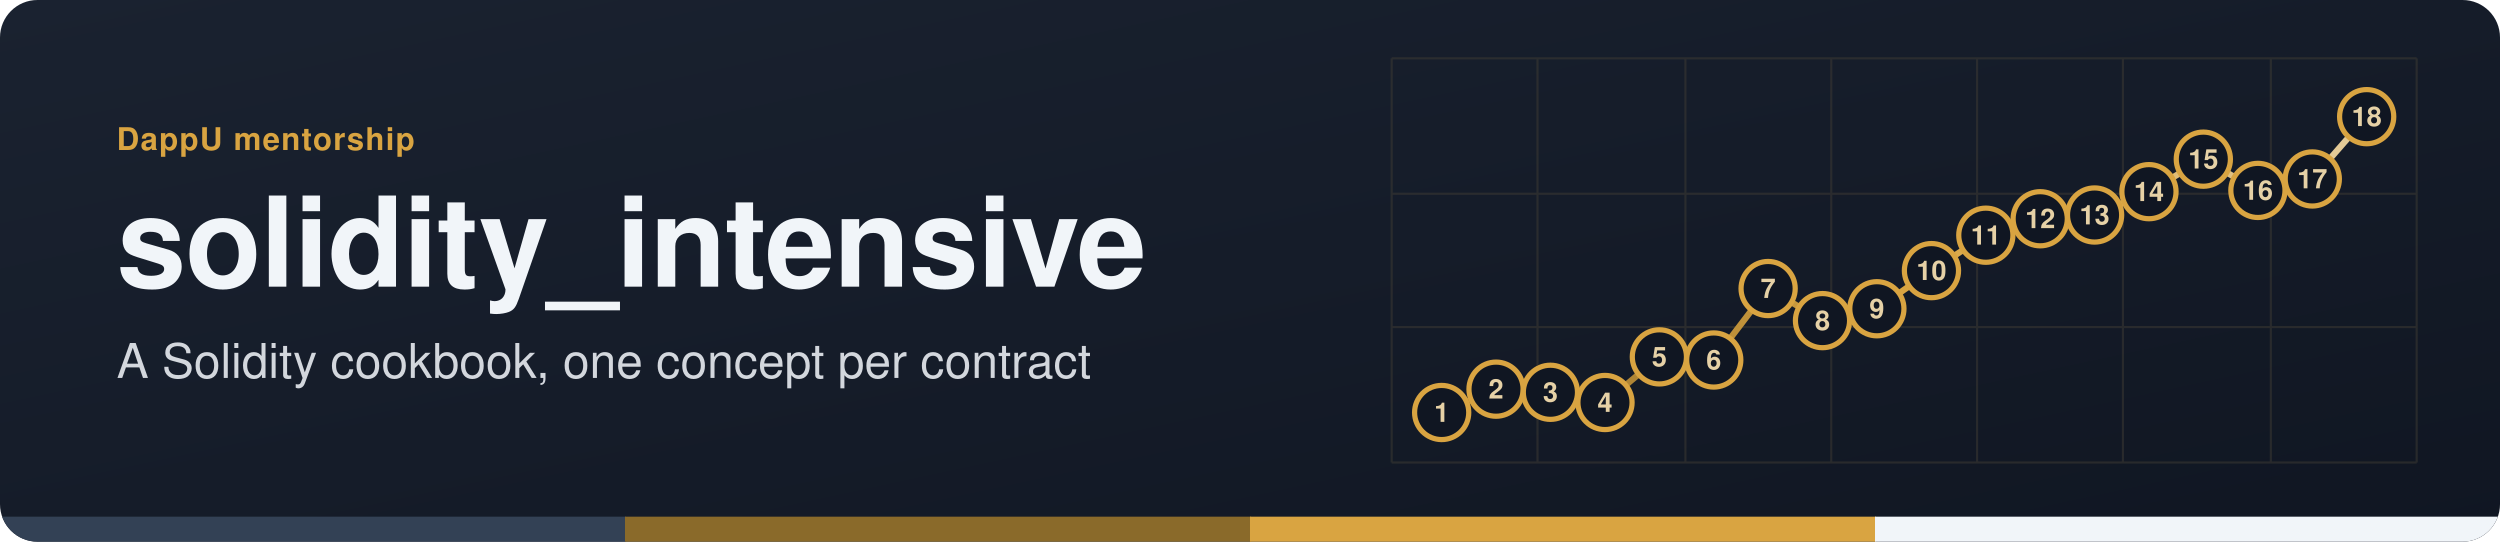
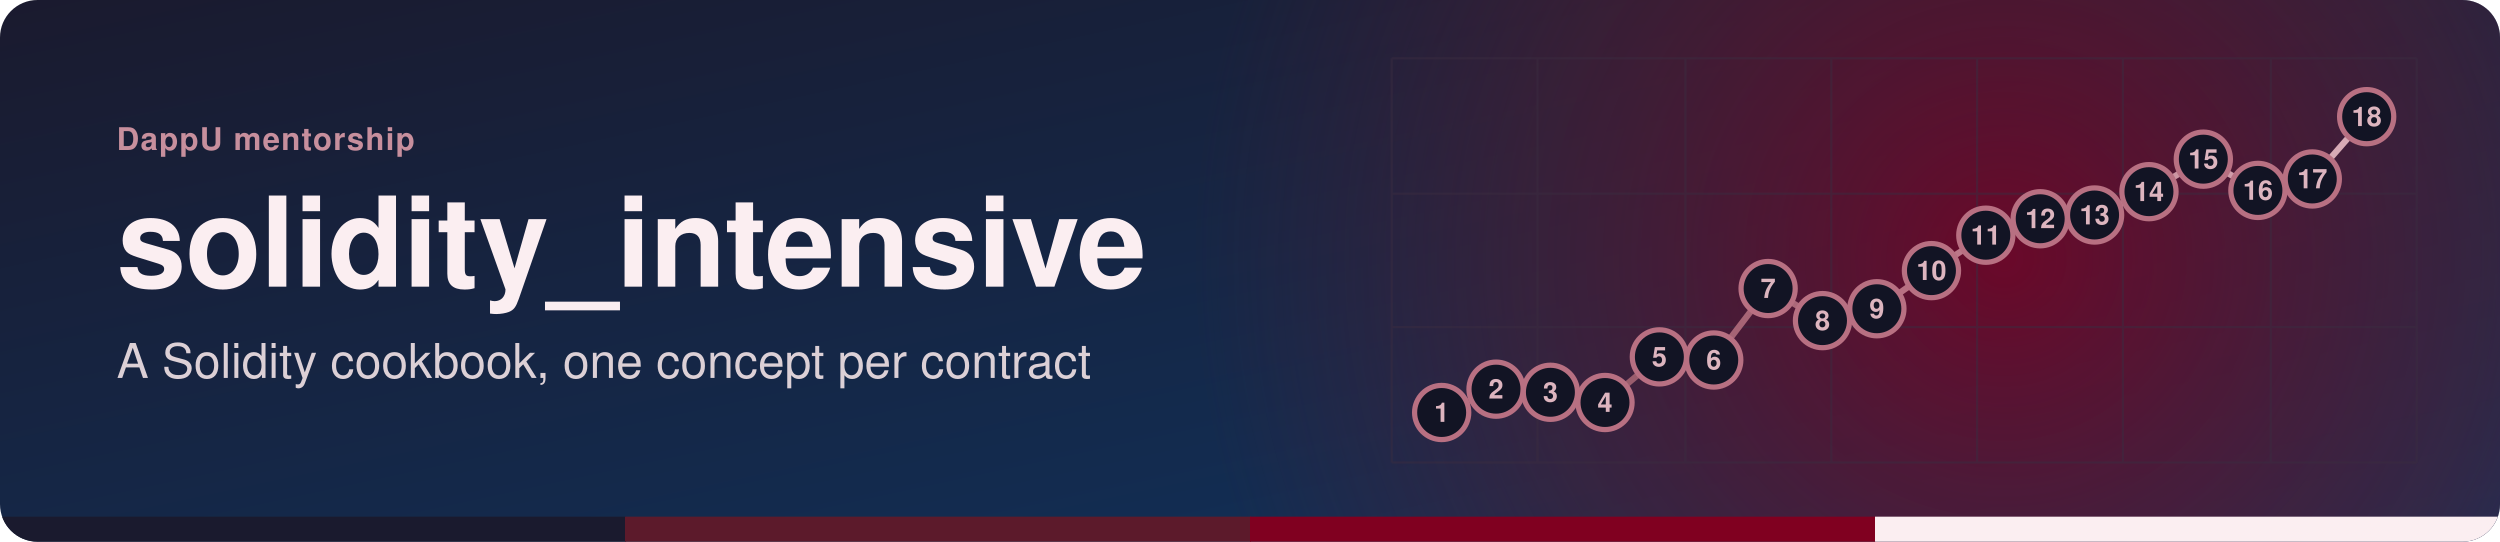
<svg xmlns="http://www.w3.org/2000/svg" width="1200" height="260" viewBox="0 0 1200 260" role="img" aria-labelledby="t d">
  <style>
    /* Motion only for readers who have not asked for less. Outside this block everything is in its finished state. */
    @media (prefers-reduced-motion: no-preference) {
      .draw { stroke-dasharray: 100; animation: draw 2.6s cubic-bezier(.4,0,.2,1) both; }
      .arrive { animation: arrive .5s ease-out both; }
      .breathe { transform-box: fill-box; transform-origin: center; animation: breathe 8s steps(48) 3s infinite; }
      .halo { transform-box: fill-box; transform-origin: center; animation: halo 5s steps(60) 3.6s infinite; }
    }
    @keyframes draw { from { stroke-dashoffset: 100 } to { stroke-dashoffset: 0 } }
    @keyframes arrive { from { opacity: 0 } to { opacity: 1 } }
    @keyframes breathe { 0%, 100% { transform: scale(1) } 50% { transform: scale(1.07) } }
    @keyframes halo { 0% { opacity: .55; transform: scale(1) } 70%, 100% { opacity: 0; transform: scale(2.1) } }
    .halo { opacity: 0 }
  </style>
  <defs>
    <linearGradient id="ground" x1="0" y1="0" x2="1" y2="1">
-       <stop offset="0" stop-color="#1a2230" />
-       <stop offset="1" stop-color="#101622" />
+       <stop offset="0" stop-color="#1a1a2e" />
+       <stop offset="1" stop-color="#0f3460" />
    </linearGradient>
    <linearGradient id="line" gradientUnits="userSpaceOnUse" x1="668" y1="0" x2="1160" y2="0">
-       <stop offset="0.00" stop-color="#8a6a2a" />
-       <stop offset="0.50" stop-color="#d9a441" />
-       <stop offset="1.00" stop-color="#e6d1a6" />
+       <stop offset="0.00" stop-color="#804c5a" />
+       <stop offset="0.50" stop-color="#b87082" />
+       <stop offset="1.00" stop-color="#ddb5bf" />
    </linearGradient>
    <linearGradient id="fade" gradientUnits="userSpaceOnUse" x1="620" y1="0" x2="1200" y2="0">
-       <stop offset="0" stop-color="#d9a441" stop-opacity="0" />
-       <stop offset=".35" stop-color="#d9a441" />
-       <stop offset="1" stop-color="#e6d1a6" />
+       <stop offset="0" stop-color="#b87082" stop-opacity="0" />
+       <stop offset=".35" stop-color="#b87082" />
+       <stop offset="1" stop-color="#ddb5bf" />
    </linearGradient>
    <clipPath id="card">
      <rect width="1200" height="260" rx="18" />
    </clipPath>
+     <radialGradient id="ember" gradientUnits="userSpaceOnUse" cx="962" cy="124" r="390">
+       <stop offset="0" stop-color="#800020" stop-opacity=".8" />
+       <stop offset=".6" stop-color="#5c1a2b" stop-opacity=".45" />
+       <stop offset="1" stop-color="#5c1a2b" stop-opacity="0" />
+     </radialGradient>
  </defs>
  <g clip-path="url(#card)">
    <rect width="1200" height="260" fill="url(#ground)" />
-     <g stroke="#403c33" stroke-width="1" opacity=".5">
+     <rect width="1200" height="260" fill="url(#ember)" />
+     <g stroke="#3a2b3f" stroke-width="1" opacity=".5">
      <path d="M668 28V222" />
      <path d="M738 28V222" />
      <path d="M809 28V222" />
      <path d="M879 28V222" />
      <path d="M949 28V222" />
      <path d="M1019 28V222" />
      <path d="M1090 28V222" />
      <path d="M1160 28V222" />
      <path d="M668 28H1160" />
      <path d="M668 93H1160" />
      <path d="M668 157H1160" />
      <path d="M668 222H1160" />
    </g>
    <path class="draw" pathLength="100" d="M692.0 198.0 L718.1 186.8 L744.2 188.3 L770.4 193.2 L796.5 171.3 L822.6 172.8 L848.7 138.5 L874.8 153.9 L900.9 148.2 L927.1 129.9 L953.2 112.9 L979.3 105.0 L1005.4 103.2 L1031.5 92.0 L1057.6 76.4 L1083.8 91.4 L1109.9 85.9 L1136.0 56.0" fill="none" stroke="url(#line)" stroke-width="3" stroke-linecap="round" stroke-linejoin="round" style="animation-delay:0.30s" />
-     <circle class="halo" cx="1136.0" cy="56.0" r="13" fill="none" stroke="#e6d1a6" stroke-width="2" />
+     <circle class="halo" cx="1136.0" cy="56.0" r="13" fill="none" stroke="#ddb5bf" stroke-width="2" />
    <g font-family="Helvetica Neue, Helvetica, Arial, sans-serif" font-size="13" font-weight="700" text-anchor="middle">
      <g class="arrive" style="animation-delay:0.40s">
-         <circle cx="692.0" cy="198.0" r="13" fill="#101622" stroke="#d9a441" stroke-width="2.5" />
-         <text x="692.0" y="202.5" fill="#e6d1a6">1</text>
+         <circle cx="692.0" cy="198.0" r="13" fill="#121424" stroke="#b87082" stroke-width="2.5" />
+         <text x="692.0" y="202.5" fill="#ddb5bf">1</text>
      </g>
      <g class="arrive" style="animation-delay:0.56s">
-         <circle cx="718.1" cy="186.8" r="13" fill="#101622" stroke="#d9a441" stroke-width="2.5" />
-         <text x="718.1" y="191.3" fill="#e6d1a6">2</text>
+         <circle cx="718.1" cy="186.8" r="13" fill="#121424" stroke="#b87082" stroke-width="2.5" />
+         <text x="718.1" y="191.3" fill="#ddb5bf">2</text>
      </g>
      <g class="arrive" style="animation-delay:0.73s">
-         <circle cx="744.2" cy="188.3" r="13" fill="#101622" stroke="#d9a441" stroke-width="2.5" />
-         <text x="744.2" y="192.8" fill="#e6d1a6">3</text>
+         <circle cx="744.2" cy="188.3" r="13" fill="#121424" stroke="#b87082" stroke-width="2.5" />
+         <text x="744.2" y="192.8" fill="#ddb5bf">3</text>
      </g>
      <g class="arrive" style="animation-delay:0.89s">
-         <circle cx="770.4" cy="193.2" r="13" fill="#101622" stroke="#d9a441" stroke-width="2.5" />
-         <text x="770.4" y="197.7" fill="#e6d1a6">4</text>
+         <circle cx="770.4" cy="193.2" r="13" fill="#121424" stroke="#b87082" stroke-width="2.5" />
+         <text x="770.4" y="197.7" fill="#ddb5bf">4</text>
      </g>
      <g class="arrive" style="animation-delay:1.06s">
-         <circle cx="796.5" cy="171.3" r="13" fill="#101622" stroke="#d9a441" stroke-width="2.5" />
-         <text x="796.5" y="175.8" fill="#e6d1a6">5</text>
+         <circle cx="796.5" cy="171.3" r="13" fill="#121424" stroke="#b87082" stroke-width="2.5" />
+         <text x="796.5" y="175.8" fill="#ddb5bf">5</text>
      </g>
      <g class="arrive" style="animation-delay:1.22s">
-         <circle cx="822.6" cy="172.8" r="13" fill="#101622" stroke="#d9a441" stroke-width="2.5" />
-         <text x="822.6" y="177.3" fill="#e6d1a6">6</text>
+         <circle cx="822.6" cy="172.8" r="13" fill="#121424" stroke="#b87082" stroke-width="2.5" />
+         <text x="822.6" y="177.3" fill="#ddb5bf">6</text>
      </g>
      <g class="arrive" style="animation-delay:1.39s">
-         <circle cx="848.7" cy="138.5" r="13" fill="#101622" stroke="#d9a441" stroke-width="2.5" />
-         <text x="848.7" y="143.0" fill="#e6d1a6">7</text>
+         <circle cx="848.7" cy="138.5" r="13" fill="#121424" stroke="#b87082" stroke-width="2.5" />
+         <text x="848.7" y="143.0" fill="#ddb5bf">7</text>
      </g>
      <g class="arrive" style="animation-delay:1.55s">
-         <circle cx="874.8" cy="153.9" r="13" fill="#101622" stroke="#d9a441" stroke-width="2.5" />
-         <text x="874.8" y="158.4" fill="#e6d1a6">8</text>
+         <circle cx="874.8" cy="153.9" r="13" fill="#121424" stroke="#b87082" stroke-width="2.5" />
+         <text x="874.8" y="158.4" fill="#ddb5bf">8</text>
      </g>
      <g class="arrive" style="animation-delay:1.72s">
-         <circle cx="900.9" cy="148.2" r="13" fill="#101622" stroke="#d9a441" stroke-width="2.5" />
-         <text x="900.9" y="152.7" fill="#e6d1a6">9</text>
+         <circle cx="900.9" cy="148.2" r="13" fill="#121424" stroke="#b87082" stroke-width="2.5" />
+         <text x="900.9" y="152.7" fill="#ddb5bf">9</text>
      </g>
      <g class="arrive" style="animation-delay:1.88s">
-         <circle cx="927.1" cy="129.9" r="13" fill="#101622" stroke="#d9a441" stroke-width="2.5" />
-         <text x="927.1" y="134.4" fill="#e6d1a6">10</text>
+         <circle cx="927.1" cy="129.9" r="13" fill="#121424" stroke="#b87082" stroke-width="2.5" />
+         <text x="927.1" y="134.4" fill="#ddb5bf">10</text>
      </g>
      <g class="arrive" style="animation-delay:2.05s">
-         <circle cx="953.2" cy="112.9" r="13" fill="#101622" stroke="#d9a441" stroke-width="2.5" />
-         <text x="953.2" y="117.4" fill="#e6d1a6">11</text>
+         <circle cx="953.2" cy="112.9" r="13" fill="#121424" stroke="#b87082" stroke-width="2.5" />
+         <text x="953.2" y="117.4" fill="#ddb5bf">11</text>
      </g>
      <g class="arrive" style="animation-delay:2.21s">
-         <circle cx="979.3" cy="105.0" r="13" fill="#101622" stroke="#d9a441" stroke-width="2.5" />
-         <text x="979.3" y="109.5" fill="#e6d1a6">12</text>
+         <circle cx="979.3" cy="105.0" r="13" fill="#121424" stroke="#b87082" stroke-width="2.5" />
+         <text x="979.3" y="109.5" fill="#ddb5bf">12</text>
      </g>
      <g class="arrive" style="animation-delay:2.38s">
-         <circle cx="1005.4" cy="103.2" r="13" fill="#101622" stroke="#d9a441" stroke-width="2.5" />
-         <text x="1005.4" y="107.7" fill="#e6d1a6">13</text>
+         <circle cx="1005.4" cy="103.2" r="13" fill="#121424" stroke="#b87082" stroke-width="2.5" />
+         <text x="1005.4" y="107.7" fill="#ddb5bf">13</text>
      </g>
      <g class="arrive" style="animation-delay:2.54s">
-         <circle cx="1031.5" cy="92.0" r="13" fill="#101622" stroke="#d9a441" stroke-width="2.5" />
-         <text x="1031.5" y="96.5" fill="#e6d1a6">14</text>
+         <circle cx="1031.5" cy="92.0" r="13" fill="#121424" stroke="#b87082" stroke-width="2.5" />
+         <text x="1031.5" y="96.5" fill="#ddb5bf">14</text>
      </g>
      <g class="arrive" style="animation-delay:2.71s">
-         <circle cx="1057.6" cy="76.4" r="13" fill="#101622" stroke="#d9a441" stroke-width="2.5" />
-         <text x="1057.6" y="80.9" fill="#e6d1a6">15</text>
+         <circle cx="1057.6" cy="76.4" r="13" fill="#121424" stroke="#b87082" stroke-width="2.5" />
+         <text x="1057.6" y="80.9" fill="#ddb5bf">15</text>
      </g>
      <g class="arrive" style="animation-delay:2.87s">
-         <circle cx="1083.8" cy="91.4" r="13" fill="#101622" stroke="#d9a441" stroke-width="2.5" />
-         <text x="1083.8" y="95.9" fill="#e6d1a6">16</text>
+         <circle cx="1083.8" cy="91.4" r="13" fill="#121424" stroke="#b87082" stroke-width="2.5" />
+         <text x="1083.8" y="95.9" fill="#ddb5bf">16</text>
      </g>
      <g class="arrive" style="animation-delay:3.04s">
-         <circle cx="1109.9" cy="85.9" r="13" fill="#101622" stroke="#d9a441" stroke-width="2.5" />
-         <text x="1109.9" y="90.4" fill="#e6d1a6">17</text>
+         <circle cx="1109.9" cy="85.9" r="13" fill="#121424" stroke="#b87082" stroke-width="2.5" />
+         <text x="1109.9" y="90.4" fill="#ddb5bf">17</text>
      </g>
      <g class="arrive" style="animation-delay:3.20s">
-         <circle cx="1136.0" cy="56.0" r="13" fill="#101622" stroke="#d9a441" stroke-width="2.5" />
-         <text x="1136.0" y="60.5" fill="#e6d1a6">18</text>
+         <circle cx="1136.0" cy="56.0" r="13" fill="#121424" stroke="#b87082" stroke-width="2.5" />
+         <text x="1136.0" y="60.5" fill="#ddb5bf">18</text>
      </g>
    </g>
-     <rect x="0.0" y="248" width="300.5" height="12" fill="#334155" />
-     <rect x="300.0" y="248" width="300.5" height="12" fill="#8a6a2a" />
-     <rect x="600.0" y="248" width="300.5" height="12" fill="#d9a441" />
-     <rect x="900.0" y="248" width="300.5" height="12" fill="#f1f5f9" />
+     <rect x="0.0" y="248" width="300.5" height="12" fill="#1a1a2e" />
+     <rect x="300.0" y="248" width="300.5" height="12" fill="#5c1a2b" />
+     <rect x="600.0" y="248" width="300.5" height="12" fill="#800020" />
+     <rect x="900.0" y="248" width="300.5" height="12" fill="#fbeef1" />
    <g font-family="Helvetica Neue, Helvetica, Arial, sans-serif">
-       <text x="56" y="72.0" fill="#d9a441" font-size="15" font-weight="700" letter-spacing=".6">DappU mentorship</text>
-       <text x="56" y="137.6" fill="#f1f5f9" font-size="60" font-weight="700" letter-spacing="-.5">solidity_intensive</text>
-       <text x="56" y="181.4" fill="#d3d7dd" font-size="23">A Solidity cookbook, one concept per contract</text>
+       <text x="56" y="72.0" fill="#c78f9d" font-size="15" font-weight="700" letter-spacing=".6">DappU mentorship</text>
+       <text x="56" y="137.6" fill="#fbeef1" font-size="60" font-weight="700" letter-spacing="-.5">solidity_intensive</text>
+       <text x="56" y="181.4" fill="#dcd0d6" font-size="23">A Solidity cookbook, one concept per contract</text>
    </g>
  </g>
</svg>
